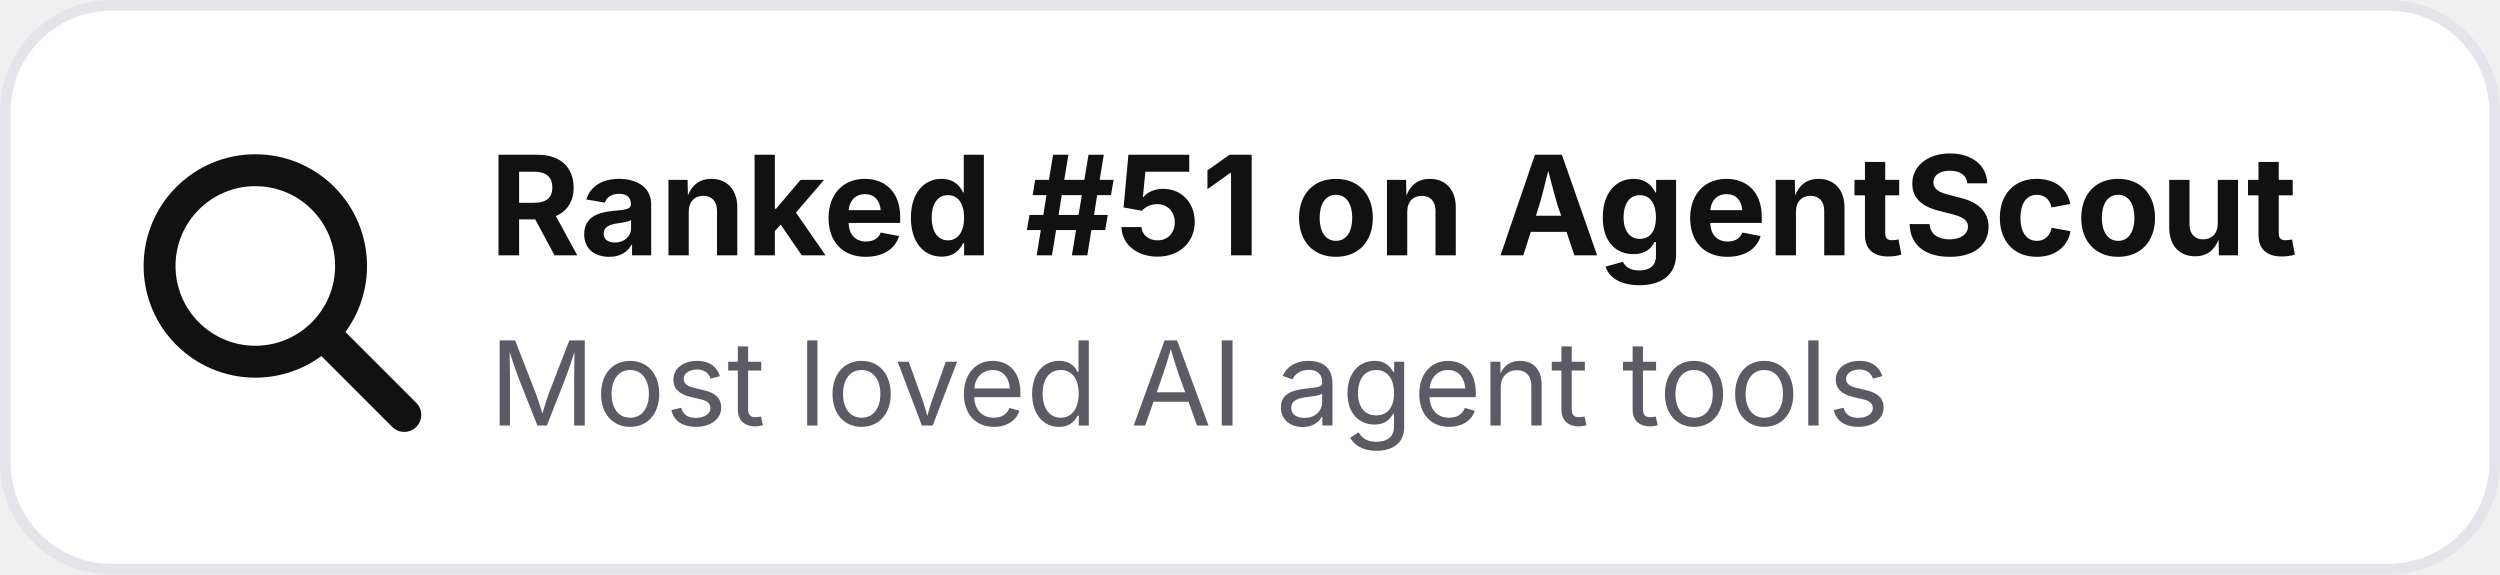
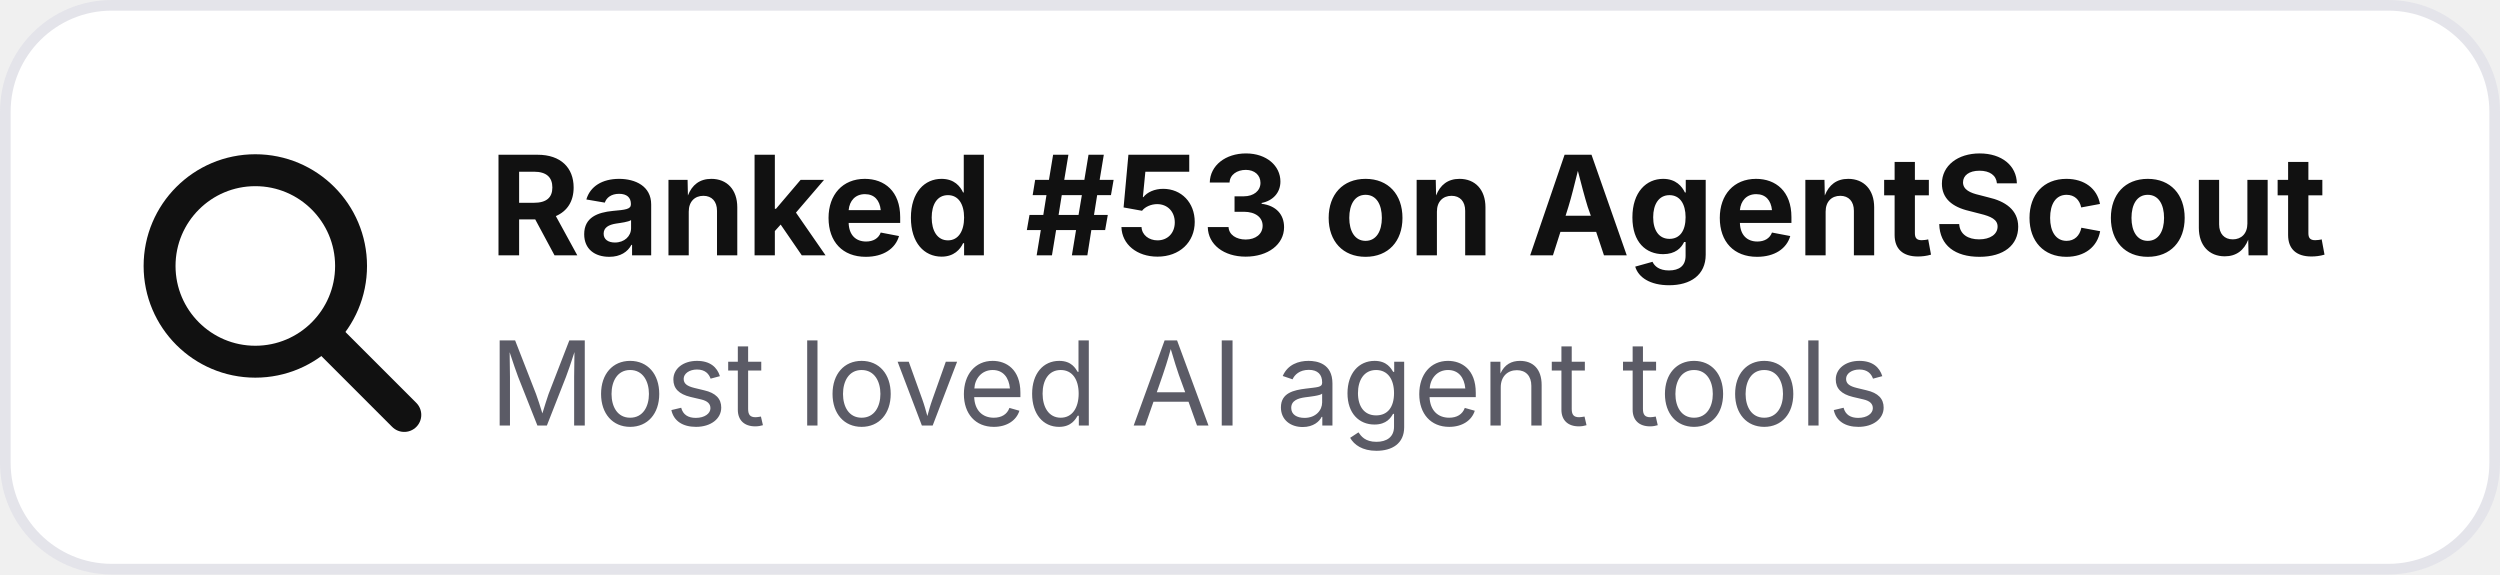
- <svg xmlns="http://www.w3.org/2000/svg" width="235" height="54" viewBox="0 0 235 54" role="img" aria-label="Ranked #51 on AgentScout">
+ <svg xmlns="http://www.w3.org/2000/svg" width="235" height="54" viewBox="0 0 235 54" role="img" aria-label="Ranked #53 on AgentScout">
  <rect x=".5" y=".5" width="234" height="53" rx="10" fill="#ffffff" stroke="#e4e4ea" />
  <circle cx="24" cy="25" r="9" fill="none" stroke="#111111" stroke-width="3" />
  <path d="M31 32l7 7" stroke="#111111" stroke-width="3.2" stroke-linecap="round" />
-   <text x="46" y="24" font-family="Inter,Segoe UI,Arial,sans-serif" font-size="13" font-weight="700" fill="#111111">Ranked #51 on AgentScout</text>
+   <text x="46" y="24" font-family="Inter,Segoe UI,Arial,sans-serif" font-size="13" font-weight="700" fill="#111111">Ranked #53 on AgentScout</text>
  <text x="46" y="40" font-family="Inter,Segoe UI,Arial,sans-serif" font-size="11" fill="#5b5b66">Most loved AI agent tools</text>
</svg>
